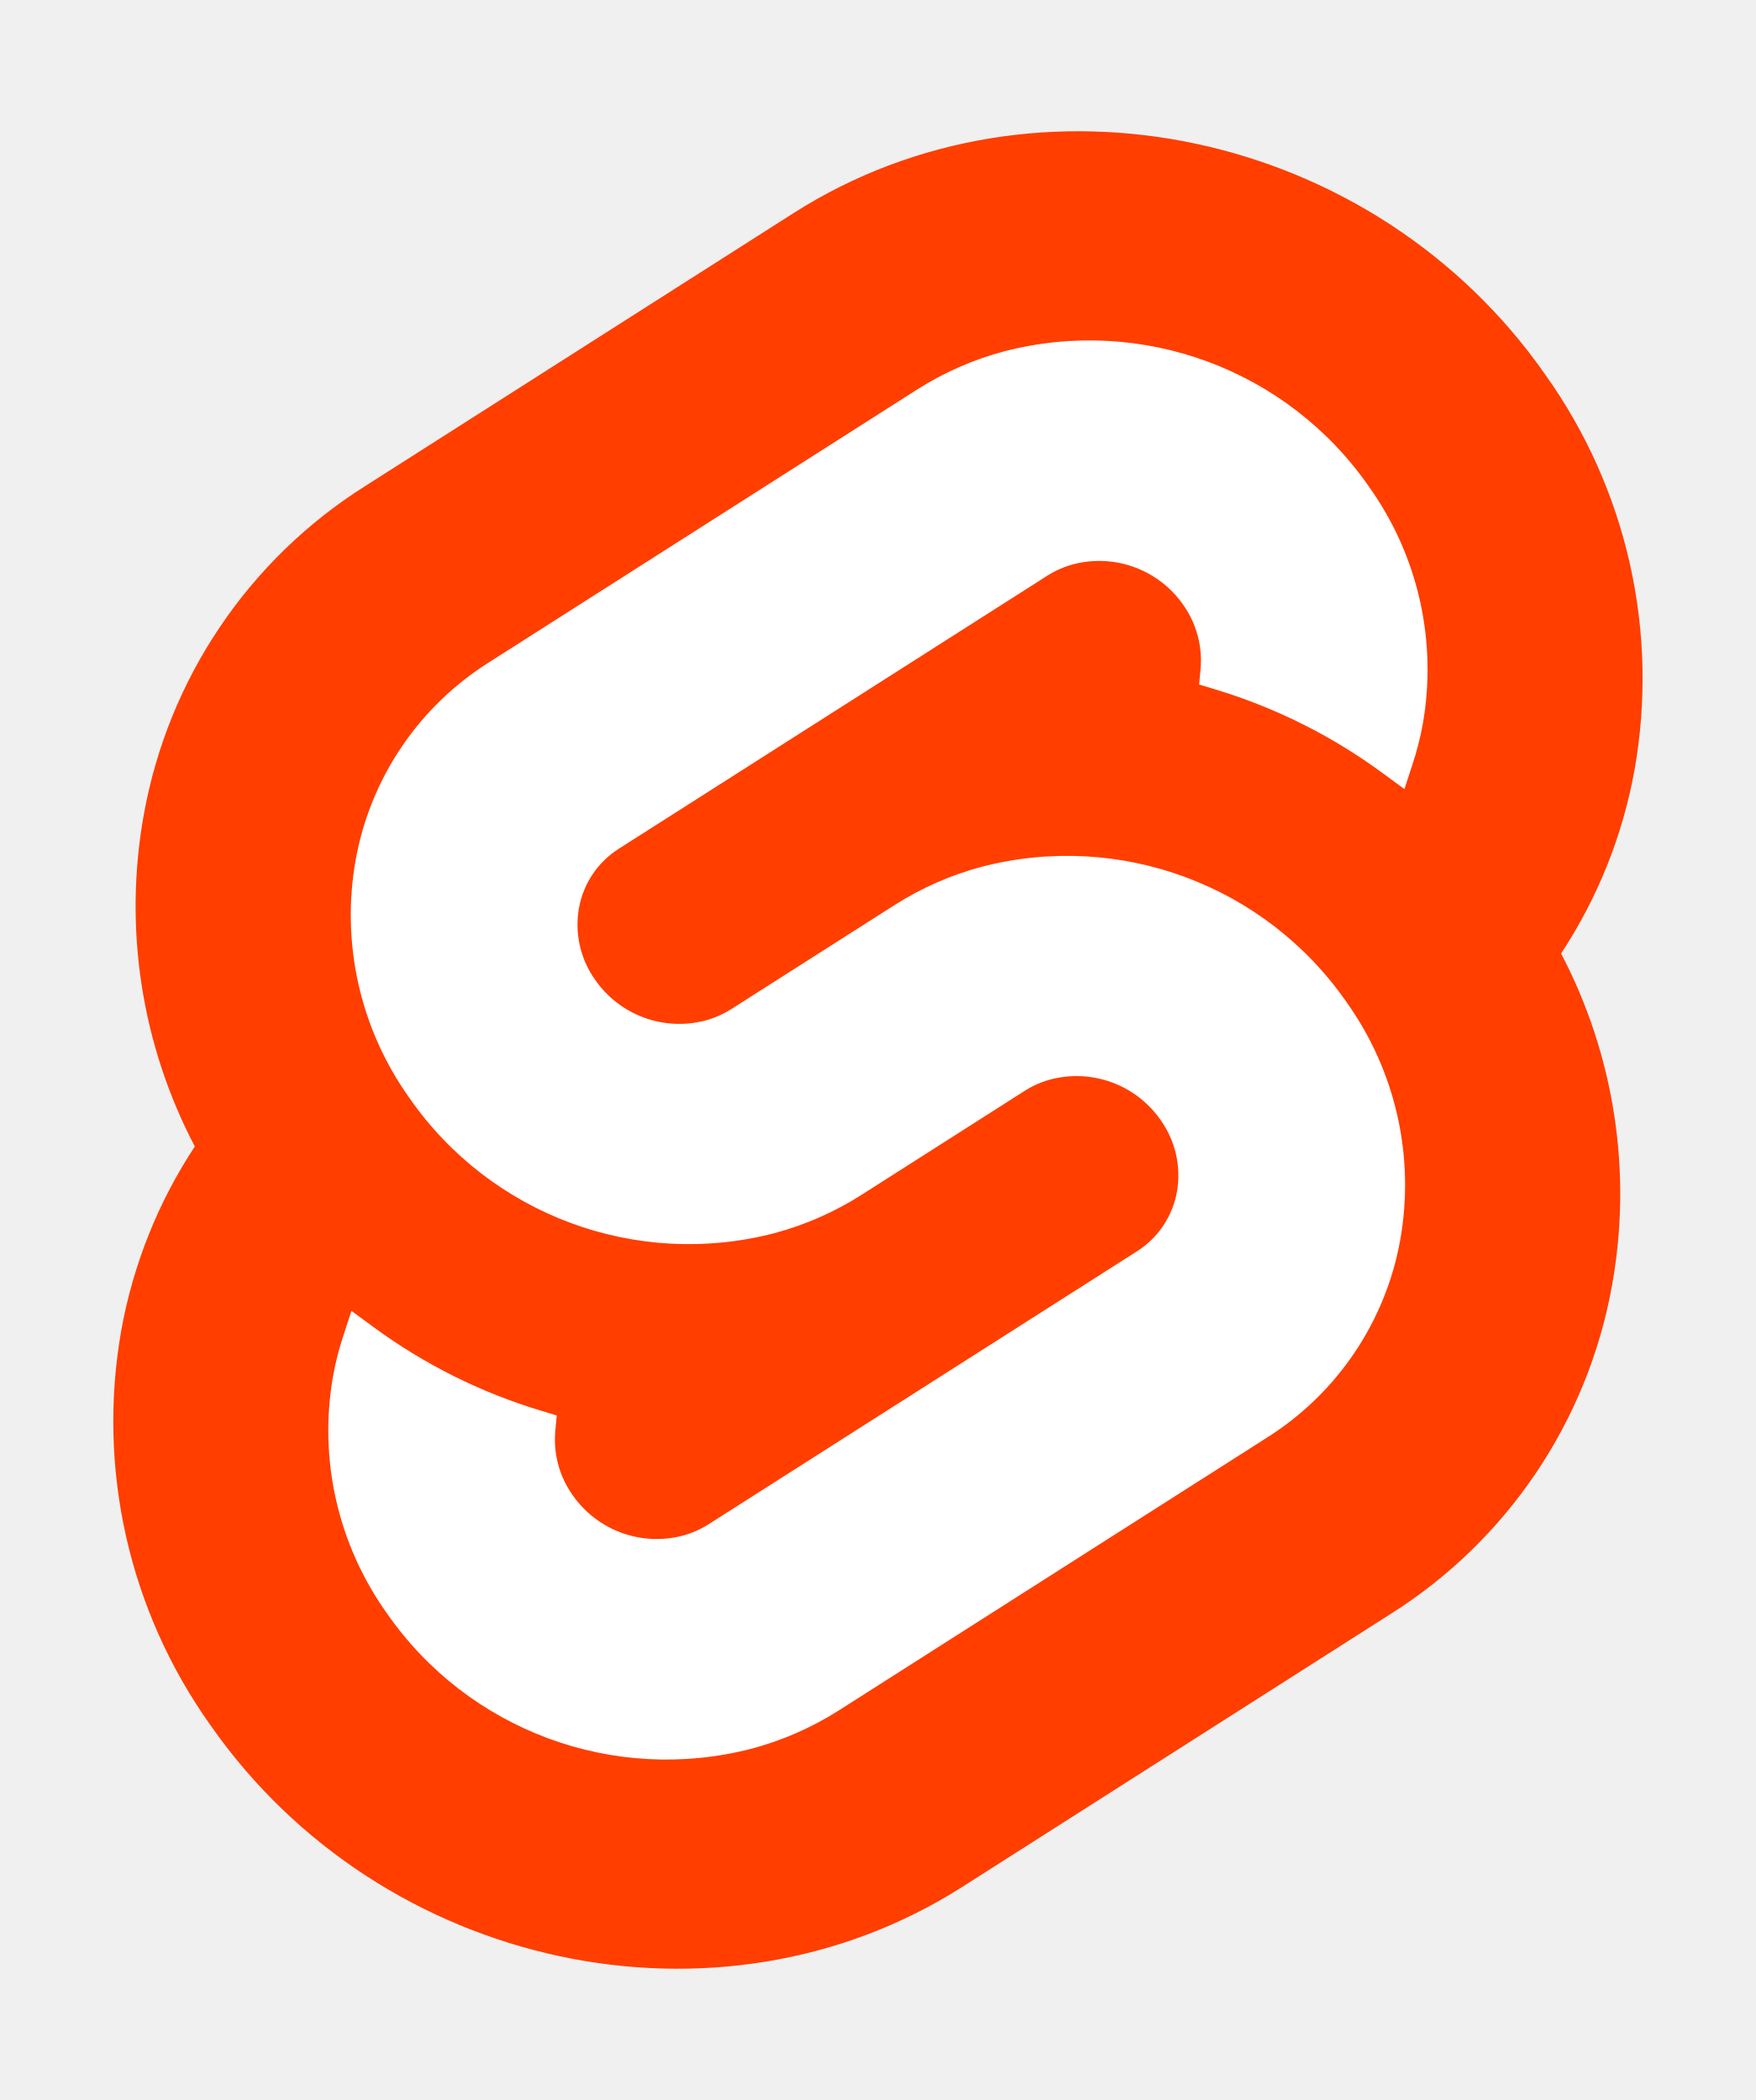
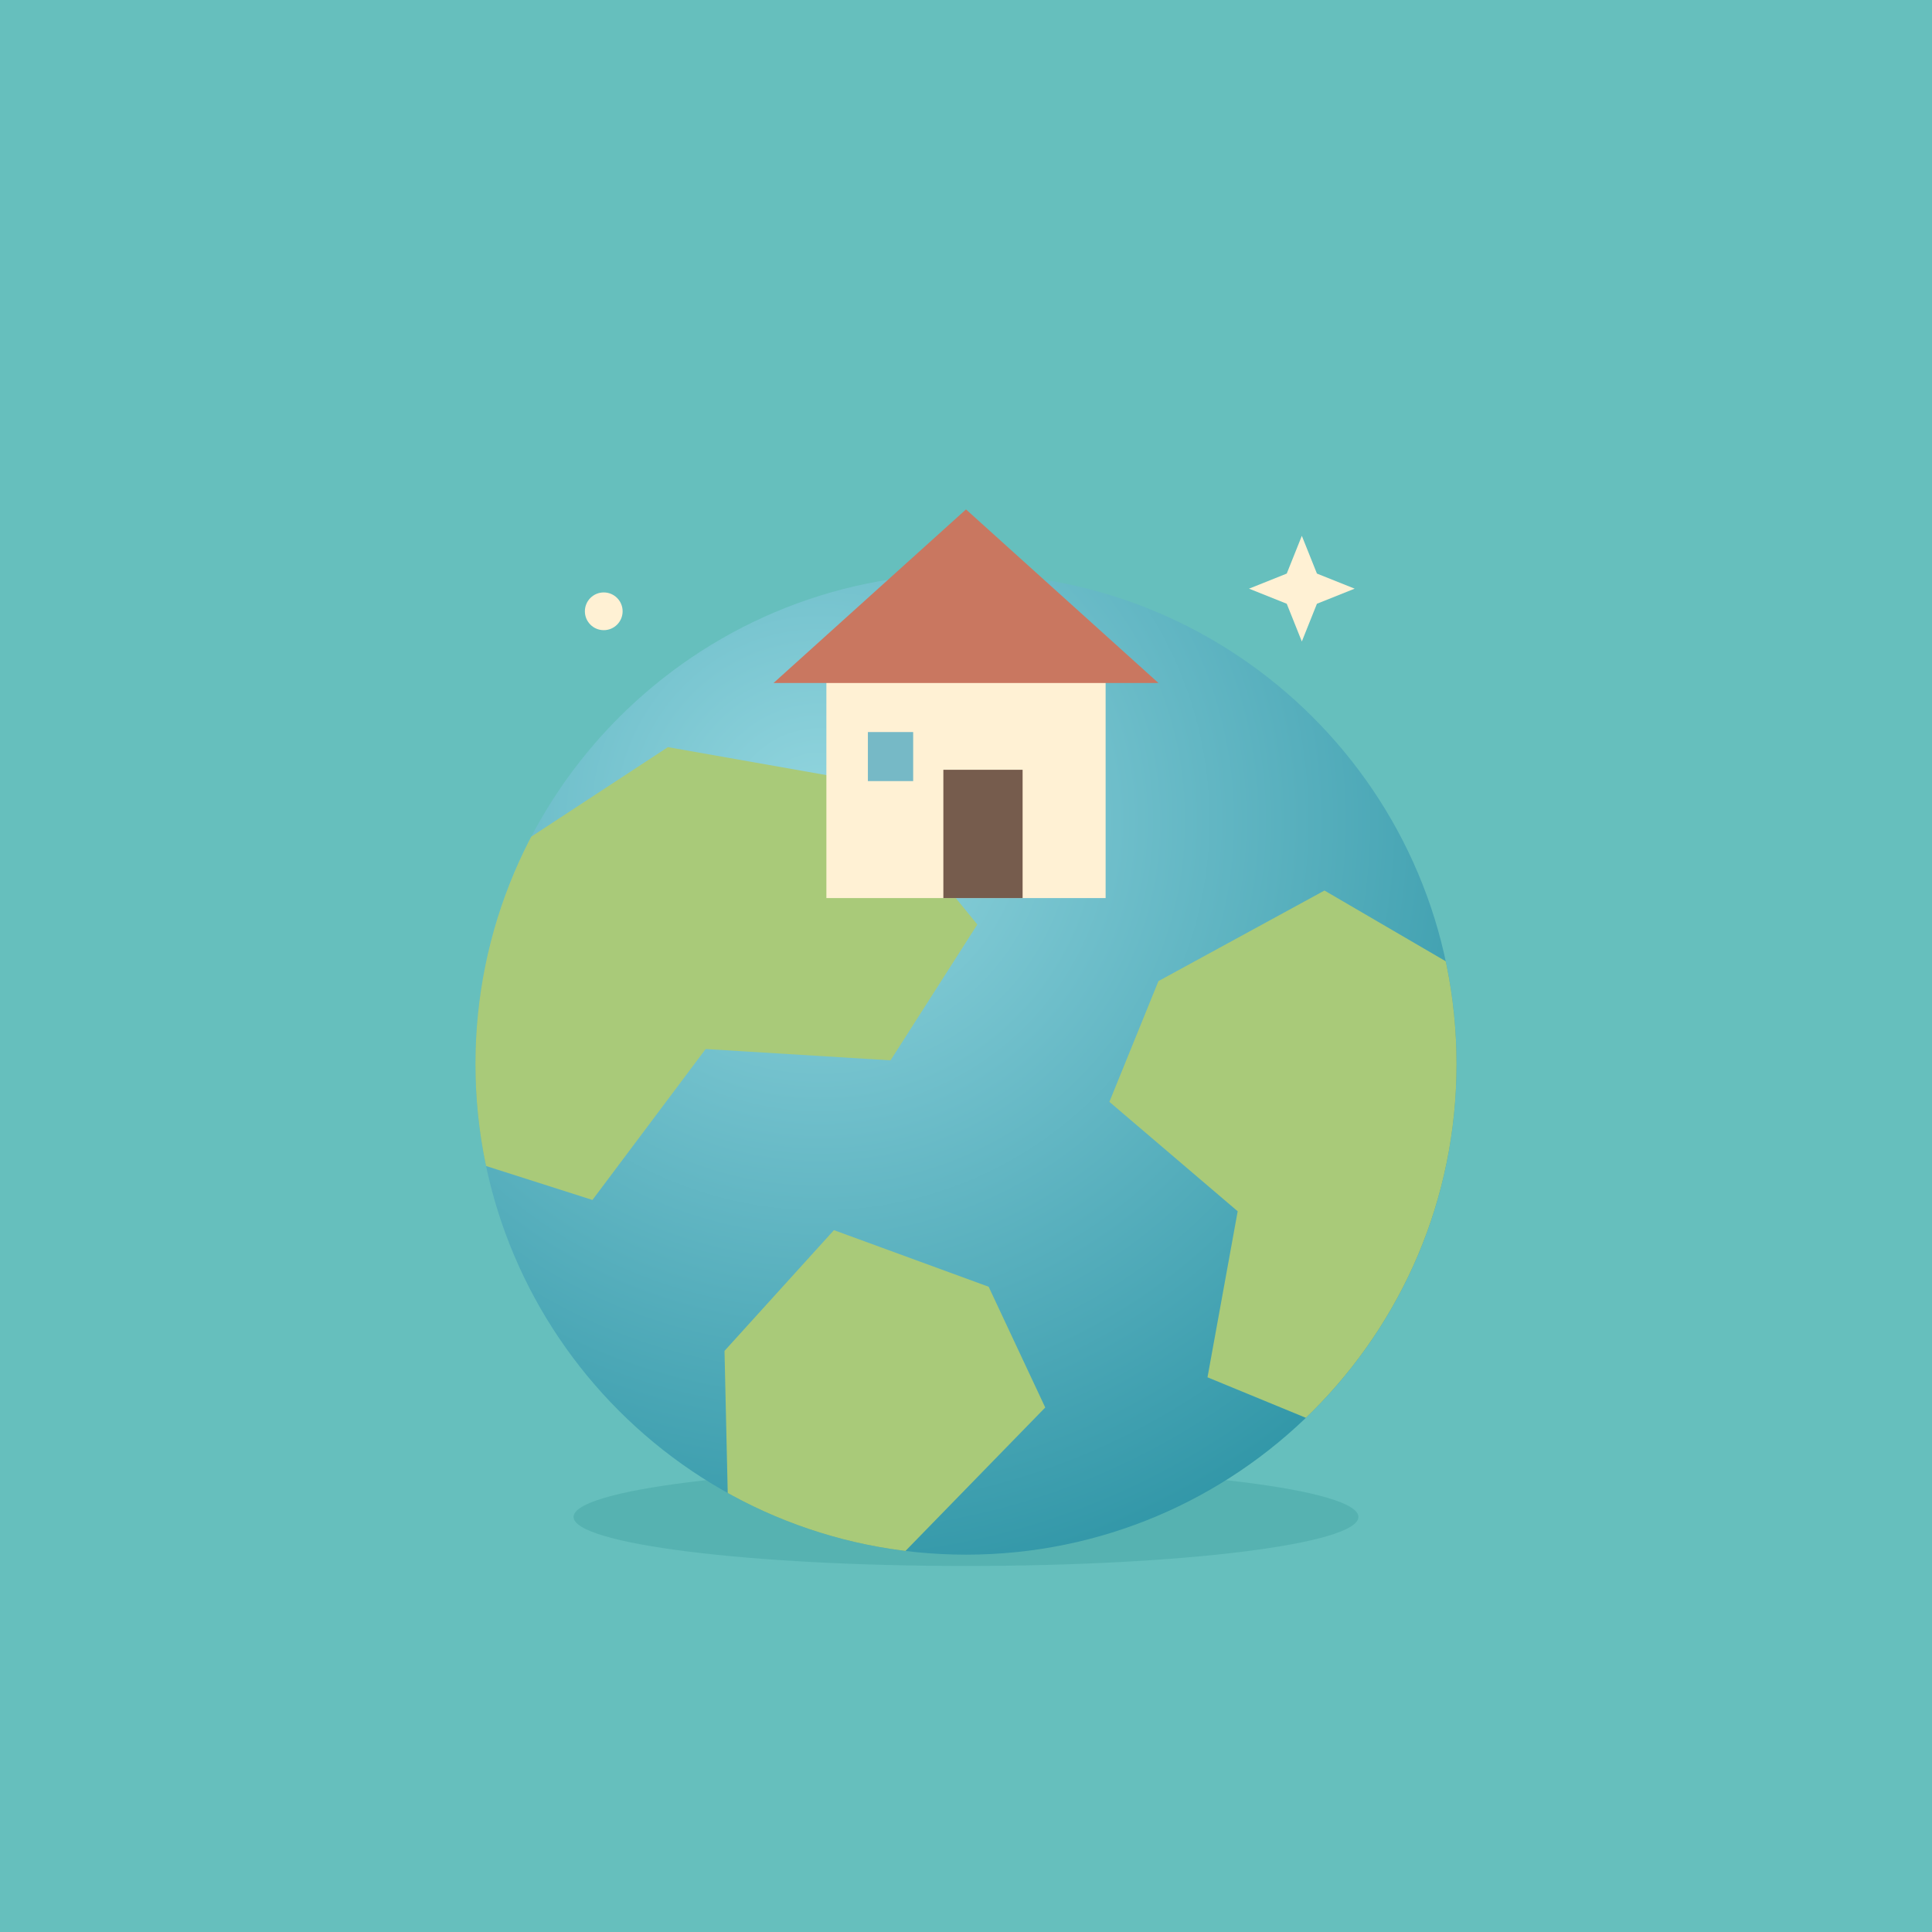
- <svg xmlns="http://www.w3.org/2000/svg" width="107" height="128" viewBox="0 0 107 128">
-   <path d="M94.157 22.819c-10.4-14.885-30.94-19.297-45.792-9.835L22.282 29.608A29.92 29.92 0 0 0 8.764 49.65a31.5 31.5 0 0 0 3.108 20.231 30 30 0 0 0-4.477 11.183 31.9 31.9 0 0 0 5.448 24.116c10.402 14.887 30.942 19.297 45.791 9.835l26.083-16.624A29.92 29.92 0 0 0 98.235 78.35a31.53 31.53 0 0 0-3.105-20.232 30 30 0 0 0 4.474-11.182 31.88 31.88 0 0 0-5.447-24.116" style="fill:#ff3e00" />
-   <path d="M45.817 106.582a20.72 20.72 0 0 1-22.237-8.243 19.17 19.17 0 0 1-3.277-14.503 18 18 0 0 1 .624-2.435l.49-1.498 1.337.981a33.6 33.6 0 0 0 10.203 5.098l.97.294-.09.968a5.85 5.85 0 0 0 1.052 3.878 6.24 6.24 0 0 0 6.695 2.485 5.8 5.8 0 0 0 1.603-.704L69.27 76.28a5.43 5.43 0 0 0 2.45-3.631 5.8 5.8 0 0 0-.987-4.371 6.24 6.24 0 0 0-6.698-2.487 5.7 5.7 0 0 0-1.6.704l-9.953 6.345a19 19 0 0 1-5.296 2.326 20.72 20.72 0 0 1-22.237-8.243 19.17 19.17 0 0 1-3.277-14.502 17.99 17.99 0 0 1 8.13-12.052l26.081-16.623a19 19 0 0 1 5.3-2.329 20.72 20.72 0 0 1 22.237 8.243 19.17 19.17 0 0 1 3.277 14.503 18 18 0 0 1-.624 2.435l-.49 1.498-1.337-.98a33.6 33.6 0 0 0-10.203-5.1l-.97-.294.09-.968a5.86 5.86 0 0 0-1.052-3.878 6.24 6.24 0 0 0-6.696-2.485 5.8 5.8 0 0 0-1.602.704L37.73 51.72a5.42 5.42 0 0 0-2.449 3.63 5.79 5.79 0 0 0 .986 4.372 6.24 6.24 0 0 0 6.698 2.486 5.8 5.8 0 0 0 1.602-.704l9.952-6.342a19 19 0 0 1 5.295-2.328 20.72 20.72 0 0 1 22.237 8.242 19.17 19.17 0 0 1 3.277 14.503 18 18 0 0 1-8.13 12.053l-26.081 16.622a19 19 0 0 1-5.3 2.328" style="fill:#fff" />
+ <svg xmlns="http://www.w3.org/2000/svg" width="512" height="512" viewBox="0 0 512 512">
+   <defs>
+     <radialGradient id="sea" cx="35%" cy="25%" r="80%">
+       <stop stop-color="#93d6df" />
+       <stop offset="1" stop-color="#3297a8" />
+     </radialGradient>
+     <clipPath id="planet">
+       <circle cx="256" cy="282" r="130" />
+     </clipPath>
+   </defs>
+   <path fill="#66bfbd" d="M0 0h512v512H0z" />
+   <ellipse cx="256" cy="402" rx="104" ry="13" fill="#399c9b" opacity=".35" />
+   <circle cx="256" cy="282" r="130" fill="url(#sea)" />
+   <g clip-path="url(#planet)" fill="#a9ca79">
+     <path d="m119 236 58-38 51 9 31 38-23 36-49-3-30 40-47-15z" />
+     <path d="m307 260 44-24 48 28-3 71-42 44-34-14 8-44-34-29z" />
+     <path d="m192 358 29-32 41 15 15 32-38 39-46-10z" />
+   </g>
+   <path d="M219 176h74v62h-74z" fill="#fff1d4" />
+   <path d="m205 181 51-46 51 46z" fill="#c97760" />
+   <path d="M250 204h21v34h-21z" fill="#765c4d" />
+   <path d="M230 194h12v13h-12z" fill="#76b9c6" />
+   <path d="m345 142 4 10 10 4-10 4-4 10-4-10-10-4 10-4z" fill="#fff1d4" />
+   <circle cx="160" cy="162" r="5" fill="#fff1d4" />
</svg>
